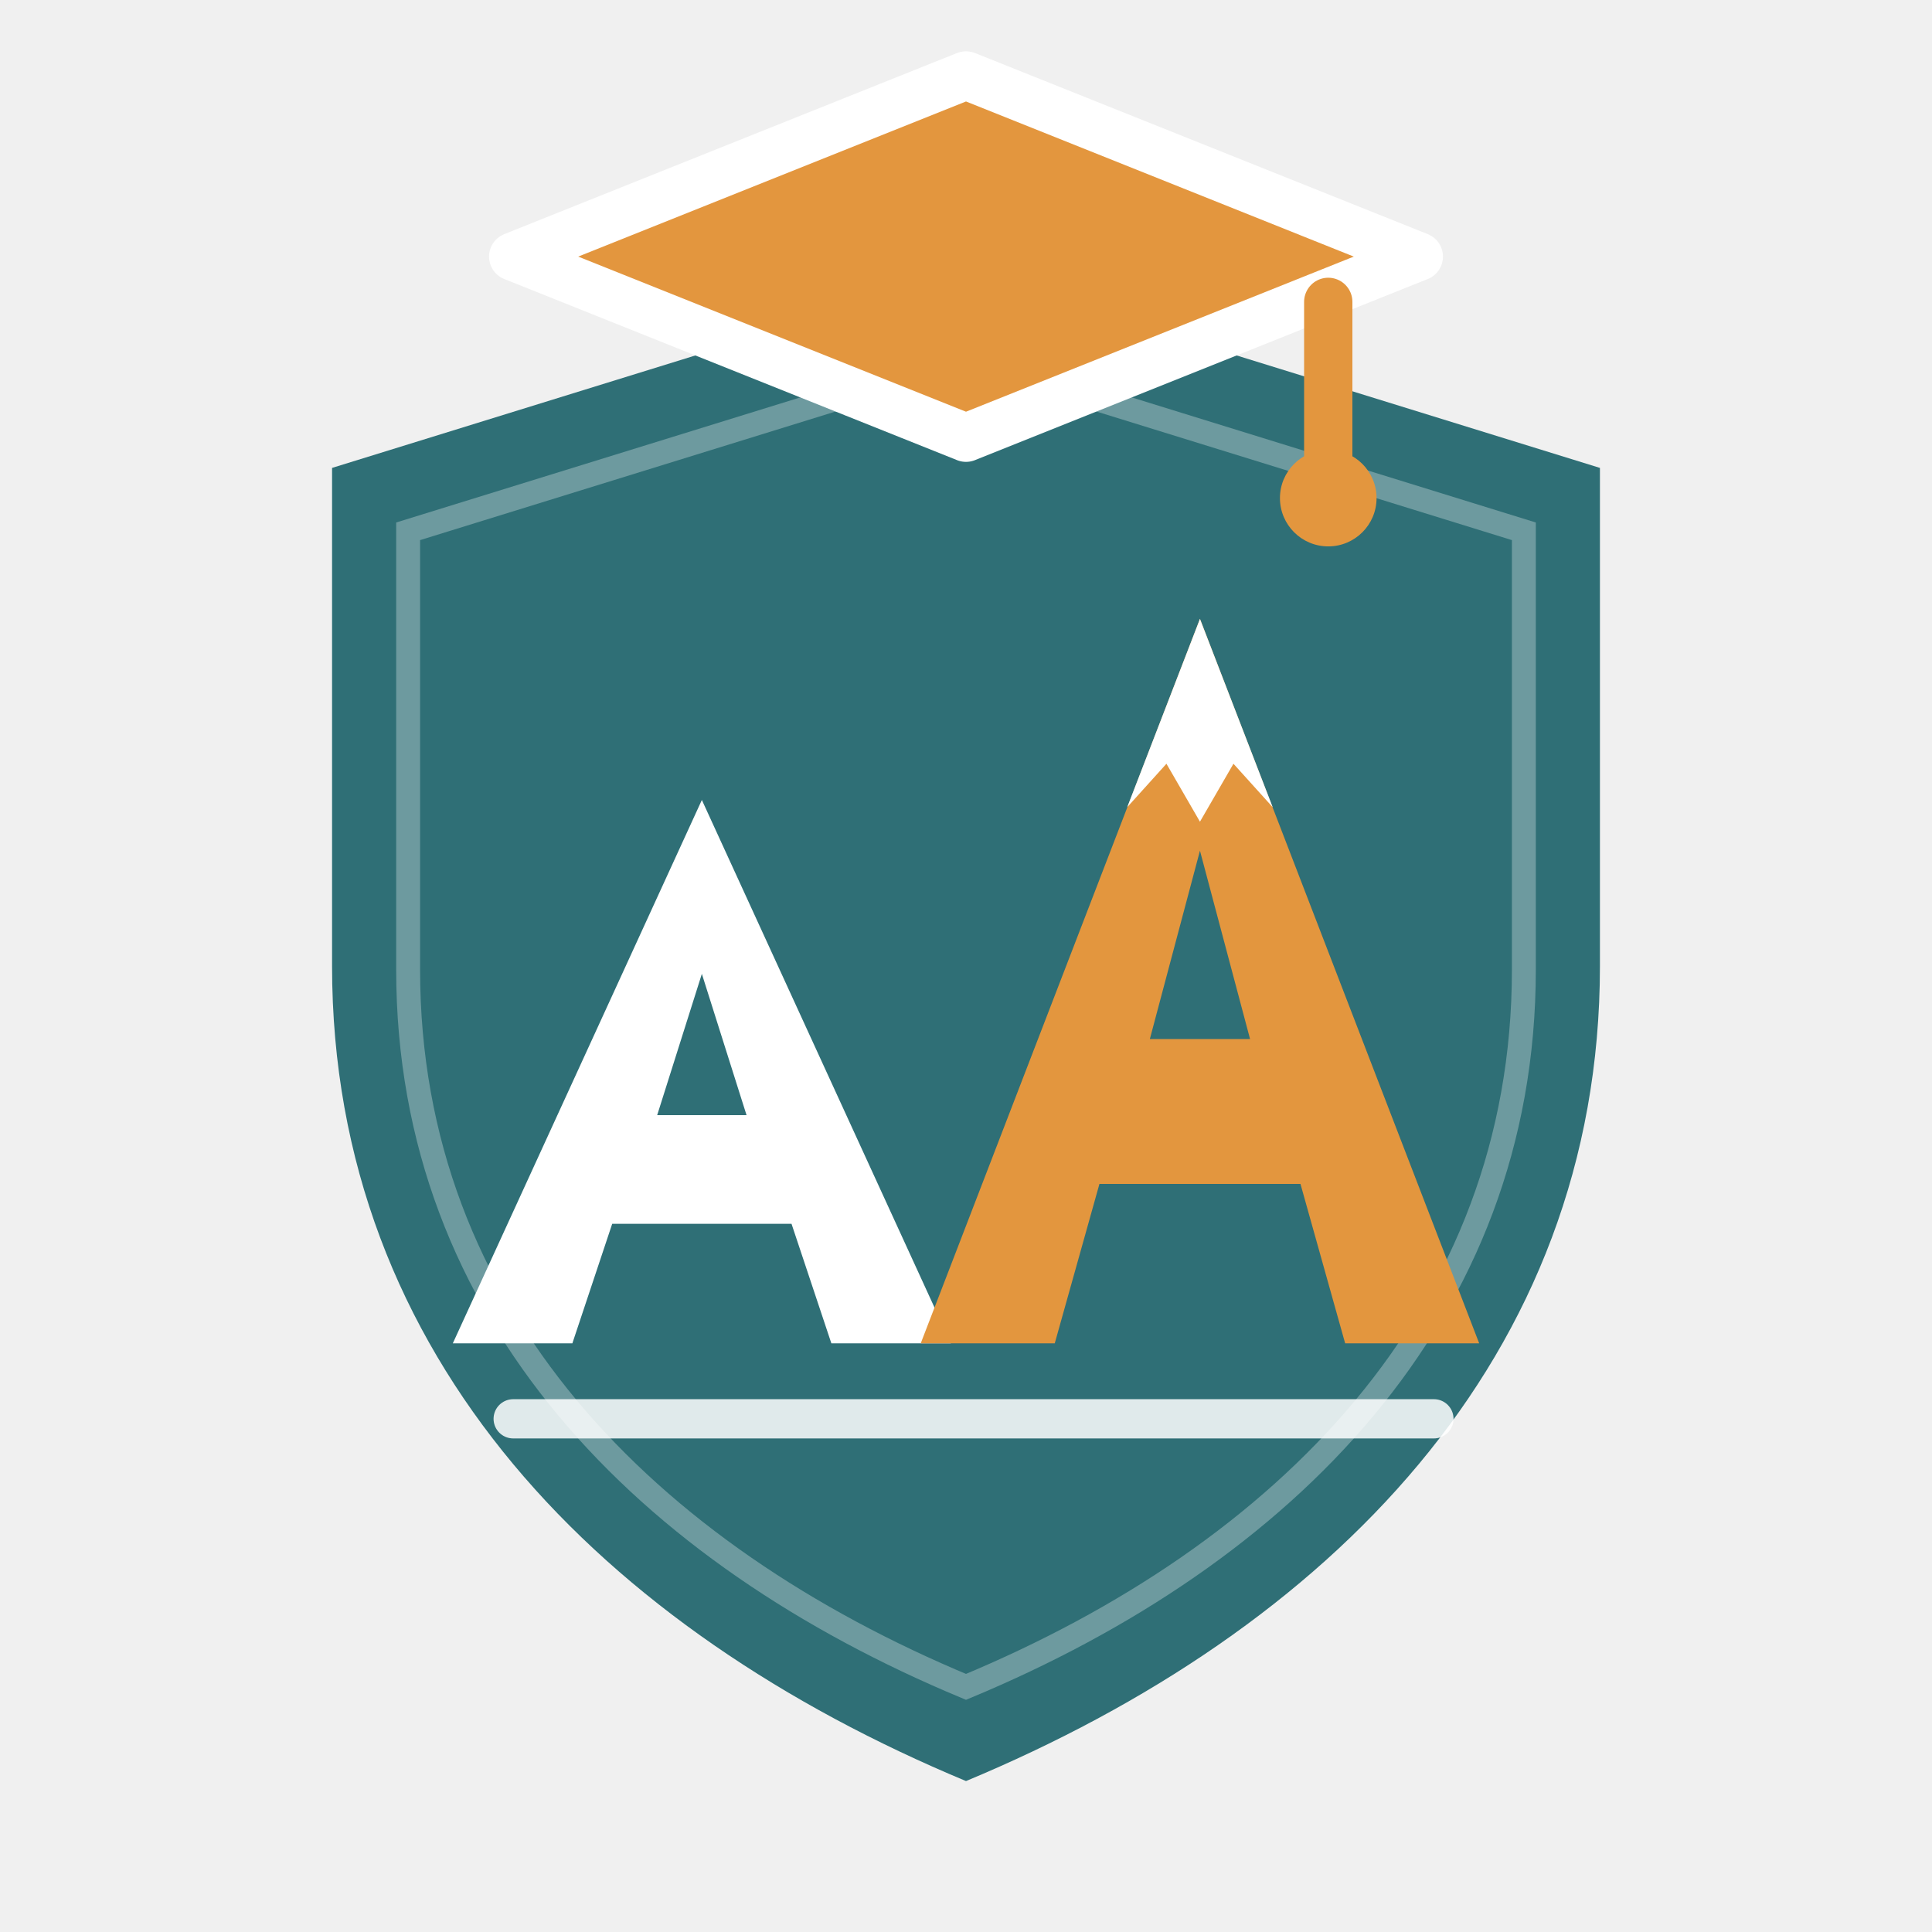
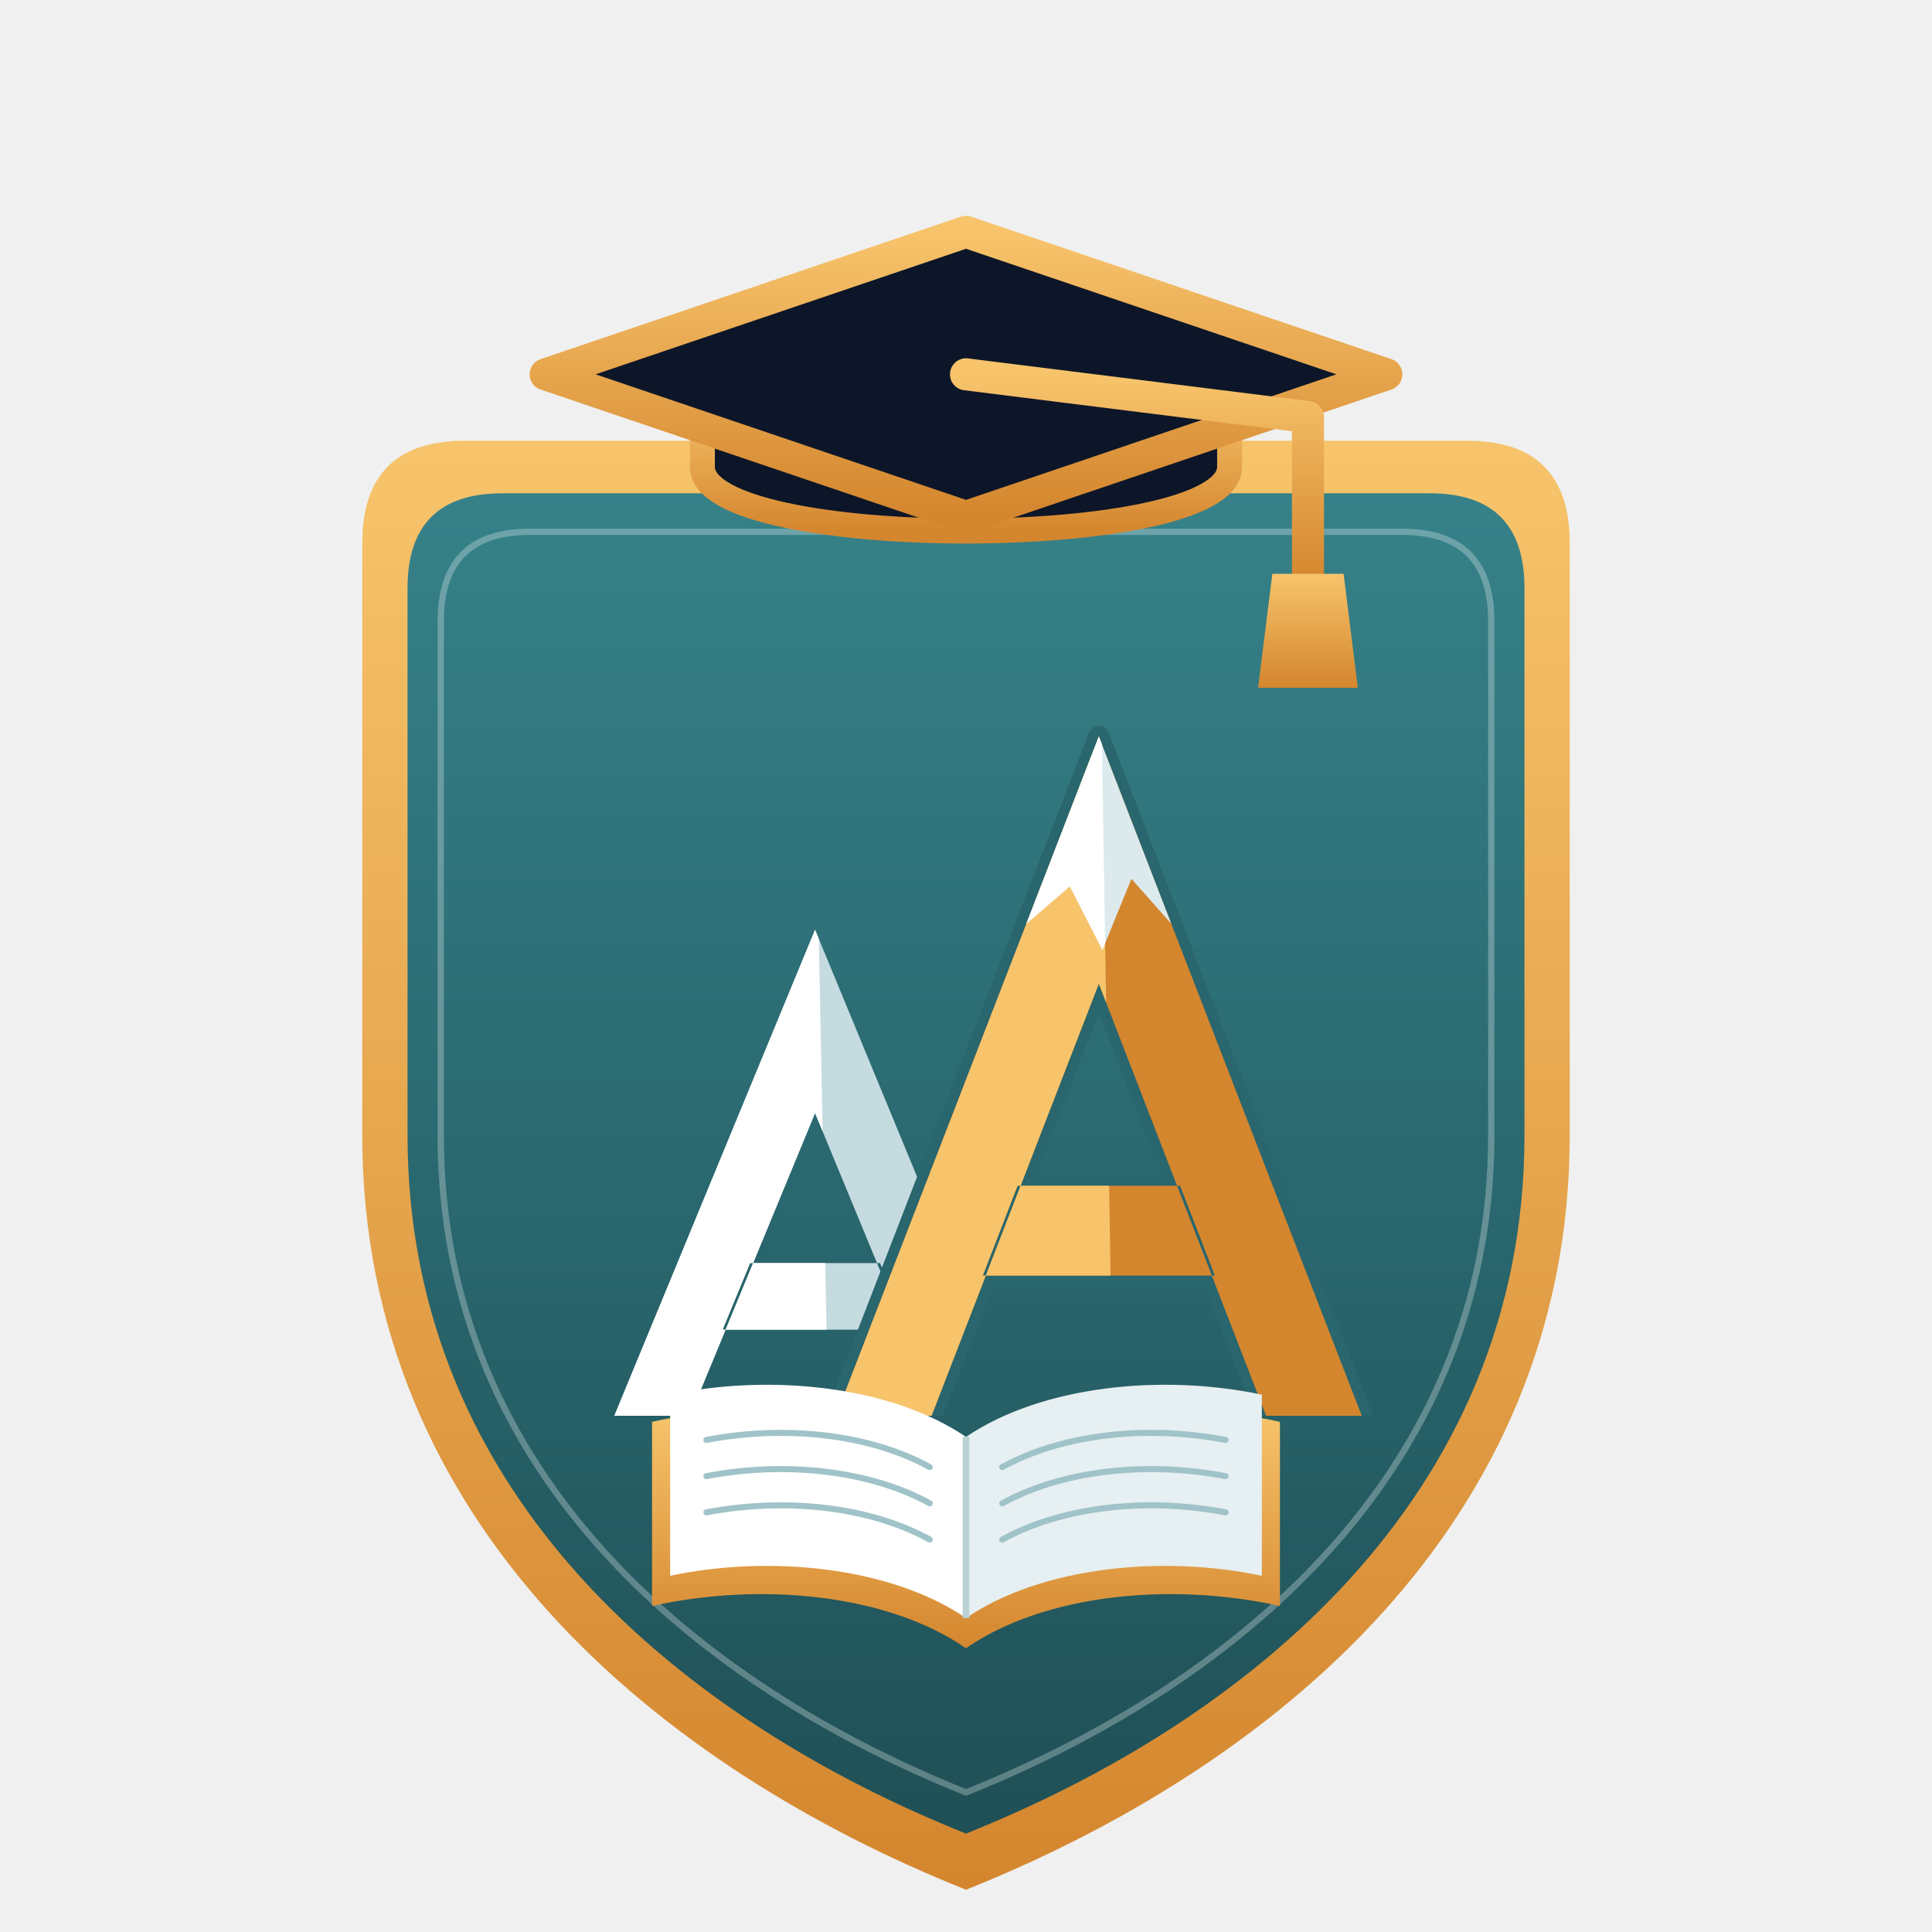
<svg xmlns="http://www.w3.org/2000/svg" viewBox="0 0 64 64" role="img" aria-label="Apex Academy">
-   <path d="M32 9 L53 15.5 V32 C53 45 44 54 32 59 C20 54 11 45 11 32 V15.5 Z" fill="#2F6F76" />
-   <path d="M32 9 L53 15.5 V32 C53 45 44 54 32 59 C20 54 11 45 11 32 V15.5 Z" fill="none" stroke="#FFFFFF" stroke-opacity="0.3" stroke-width="0.9" transform="translate(32 33) scale(0.88) translate(-32 -33)" />
-   <path d="M23.25 26.50 L31.50 44.50 L27.54 44.50 L26.22 40.54 L20.28 40.54 L18.96 44.50 L15.00 44.50 Z M23.25 32.26 L24.73 36.94 L21.77 36.94 Z" fill="#FFFFFF" fill-rule="evenodd" />
-   <path d="M39.75 20.50 L49.00 44.50 L44.56 44.50 L43.08 39.22 L36.42 39.22 L34.94 44.50 L30.50 44.50 Z M39.75 28.18 L41.41 34.42 L38.09 34.42 Z" fill="#E3963E" fill-rule="evenodd" />
-   <path d="M39.75 20.50 L42.16 26.74 L40.86 25.30 L39.75 27.22 L38.64 25.30 L37.34 26.74 Z" fill="#FFFFFF" />
-   <path d="M17 47 H47.5" stroke="#FFFFFF" stroke-opacity="0.85" stroke-width="1.3" stroke-linecap="round" />
-   <path d="M32 2.5 L47 8.5 L32 14.5 L17 8.5 Z" fill="#E3963E" stroke="#FFFFFF" stroke-width="1.6" stroke-linejoin="round" />
-   <path d="M44 10 V15.5" stroke="#E3963E" stroke-width="1.6" stroke-linecap="round" />
-   <circle cx="44" cy="16.5" r="1.6" fill="#E3963E" />
+   <defs>
+     <radialGradient id="bg" cx="50%" cy="42%" r="70%">
+       <stop offset="0" stop-color="#22365F" />
+       <stop offset="1" stop-color="#111A30" />
+     </radialGradient>
+     <linearGradient id="gold" x1="0" y1="0" x2="0" y2="1">
+       <stop offset="0" stop-color="#F7C46C" />
+       <stop offset="1" stop-color="#D4862E" />
+     </linearGradient>
+     <linearGradient id="field" x1="0" y1="0" x2="0" y2="1">
+       <stop offset="0" stop-color="#368189" />
+       <stop offset="1" stop-color="#1F5056" />
+     </linearGradient>
+     <filter id="shadow" x="-20%" y="-20%" width="140%" height="140%">
+       <feDropShadow dx="0" dy="12" stdDeviation="16" flood-color="#000" flood-opacity="0.38" />
+     </filter>
+   </defs>
+   <g transform="translate(12 14.6) scale(0.1)">
+     <path d="M0 34 Q0 0 34 0 H366 Q400 0 400 34 V230 C400 360 300 440 200 480 C100 440 0 360 0 230 Z" fill="url(#gold)" />
+     <path d="M0 34 Q0 0 34 0 H366 Q400 0 400 34 V230 C400 360 300 440 200 480 C100 440 0 360 0 230 Z" fill="url(#field)" transform="translate(200 232) scale(0.925) translate(-200 -232)" />
+     <path d="M0 34 Q0 0 34 0 H366 Q400 0 400 34 V230 C400 360 300 440 200 480 C100 440 0 360 0 230 Z" fill="none" stroke="#FFFFFF" stroke-opacity="0.28" stroke-width="2.4" transform="translate(200 232) scale(0.87) translate(-200 -232)" />
+     <clipPath id="horizon">
+       <rect x="-100" y="-100" width="600" height="423" />
+     </clipPath>
+     <g clip-path="url(#horizon)">
+       <clipPath id="notGold">
+         <path clip-rule="evenodd" d="M-500 -500 H900 V900 H-500 Z M244.00 90.00 L344.00 350.00 L144.00 350.00 Z" />
+       </clipPath>
+       <g clip-path="url(#notGold)">
+         <clipPath id="waL">
+           <path d="M150.00 102.00 L156.00 406.00 L-2000.00 406.00 L-2000.00 102.00 Z" />
+         </clipPath>
+         <g>
+           <path d="M150.00 162.00 L226.00 346.00 L74.00 346.00 Z M150.00 222.72 L200.92 346.00 L99.08 346.00 Z M128.48 272.40 L171.52 272.40 L180.64 294.48 L119.36 294.48 Z" fill="#C5DBE0" fill-rule="evenodd" />
+           <path d="M150.00 162.00 L226.00 346.00 L74.00 346.00 Z M150.00 222.72 L200.92 346.00 L99.08 346.00 Z M128.48 272.40 L171.52 272.40 L180.64 294.48 L119.36 294.48 Z" fill="#FFFFFF" fill-rule="evenodd" clip-path="url(#waL)" />
+         </g>
+       </g>
+       <clipPath id="gaL">
+         <path d="M244.00 38.00 L250.00 406.00 L-2000.00 406.00 L-2000.00 38.00 Z" />
+       </clipPath>
+       <g>
+         <path d="M244.00 98.00 L340.00 346.00 L148.00 346.00 Z M244.00 179.84 L308.32 346.00 L179.68 346.00 Z M217.08 246.80 L270.92 246.80 L282.44 276.56 L205.56 276.56 Z" fill="#D4862E" fill-rule="evenodd" stroke="#2A666D" stroke-width="7" stroke-linejoin="round" paint-order="stroke" />
+         <path d="M244.00 98.00 L340.00 346.00 L148.00 346.00 Z M244.00 179.84 L308.32 346.00 L179.68 346.00 Z M217.08 246.80 L270.92 246.80 L282.44 276.56 L205.56 276.56 Z" fill="#F7C46C" fill-rule="evenodd" clip-path="url(#gaL)" />
+       </g>
+       <clipPath id="gsL">
+         <path d="M244.00 38.00 L250.00 406.00 L-2000.00 406.00 L-2000.00 38.00 Z" />
+       </clipPath>
+       <g>
+         <path d="M244.00 98.00 L268.00 160.00 L254.80 145.12 L245.20 168.68 L234.40 147.60 L220.00 160.00 Z" fill="#DCEAEE" fill-rule="evenodd" />
+         <path d="M244.00 98.00 L268.00 160.00 L254.80 145.12 L245.20 168.68 L234.40 147.60 L220.00 160.00 Z" fill="#FFFFFF" fill-rule="evenodd" clip-path="url(#gsL)" />
+       </g>
+     </g>
+     <path d="M 200 338 C 174 321 132 317 96 325 L 96 386 C 132 378 174 382 200 400" fill="url(#gold)" />
+     <path d="M 200 338 C 226 321 268 317 304 325 L 304 386 C 268 378 226 382 200 400" fill="url(#gold)" />
+     <path d="M 200 330 C 175 313 135 309 102 316 L 102 376 C 135 369 175 373 200 390" fill="#FFFFFF" />
+     <path d="M 200 330 C 225 313 265 309 298 316 L 298 376 C 265 369 225 373 200 390" fill="#E6EFF1" />
+     <g fill="none" stroke="#9FC3C8" stroke-width="2" stroke-linecap="round">
+       <path d="M 188 340 C 168 329 140 326 114 331" />
+       <path d="M 188 352 C 168 341 140 338 114 343" />
+       <path d="M 188 364 C 168 353 140 350 114 355" />
+       <path d="M 212 340 C 232 329 260 326 286 331" />
+       <path d="M 212 352 C 232 341 260 338 286 343" />
+       <path d="M 212 364 C 232 353 260 350 286 355" />
+     </g>
+     <path d="M 200 330 V 390" stroke="#B9D2D6" stroke-width="2.2" />
+   </g>
+   <g transform="translate(32 12.4) scale(0.118)">
+     <path d="M-74 26 C-74 50 74 50 74 26 V6 H-74 Z" fill="#0D1628" stroke="url(#gold)" stroke-width="7" />
+     <path d="M0 -40 L118 0 L0 40 L-118 0 Z" fill="#0D1628" stroke="url(#gold)" stroke-width="9" stroke-linejoin="round" />
+     <path d="M0 0 L96 12 V58" fill="none" stroke="url(#gold)" stroke-width="9" stroke-linecap="round" stroke-linejoin="round" />
+     <path d="M86 56 H106 L110 88 H82 Z" fill="url(#gold)" />
+   </g>
</svg>
